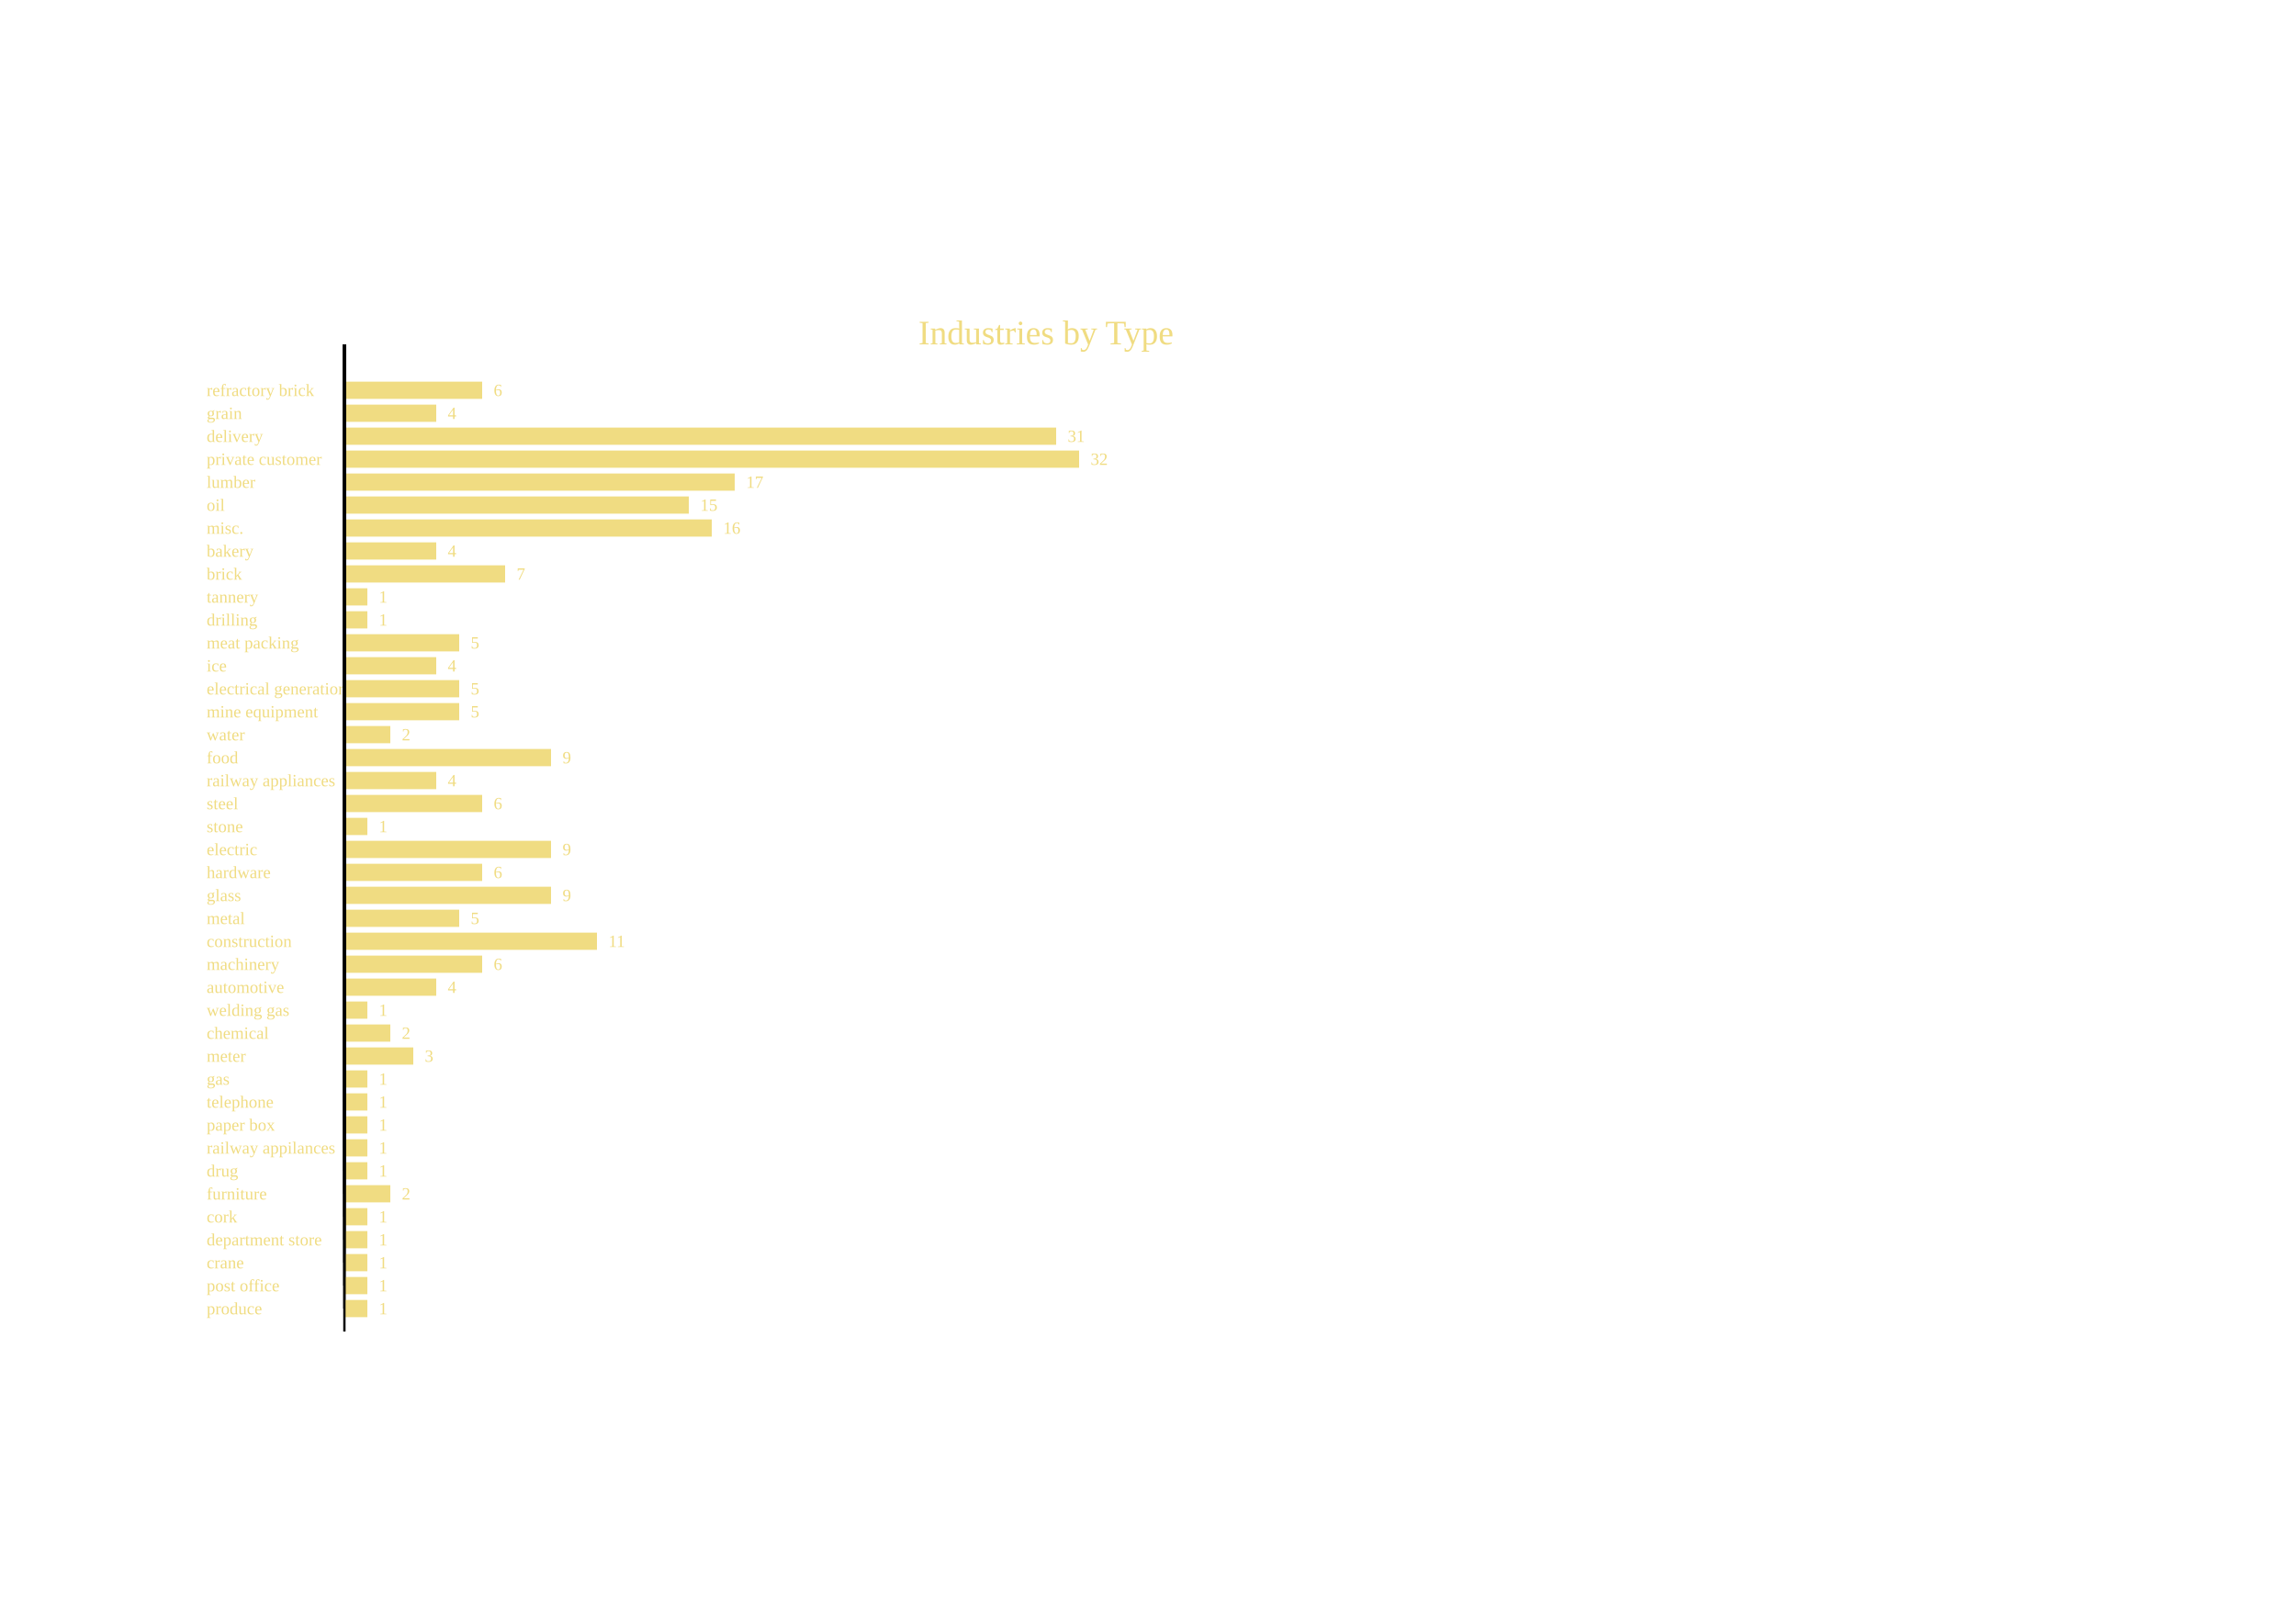
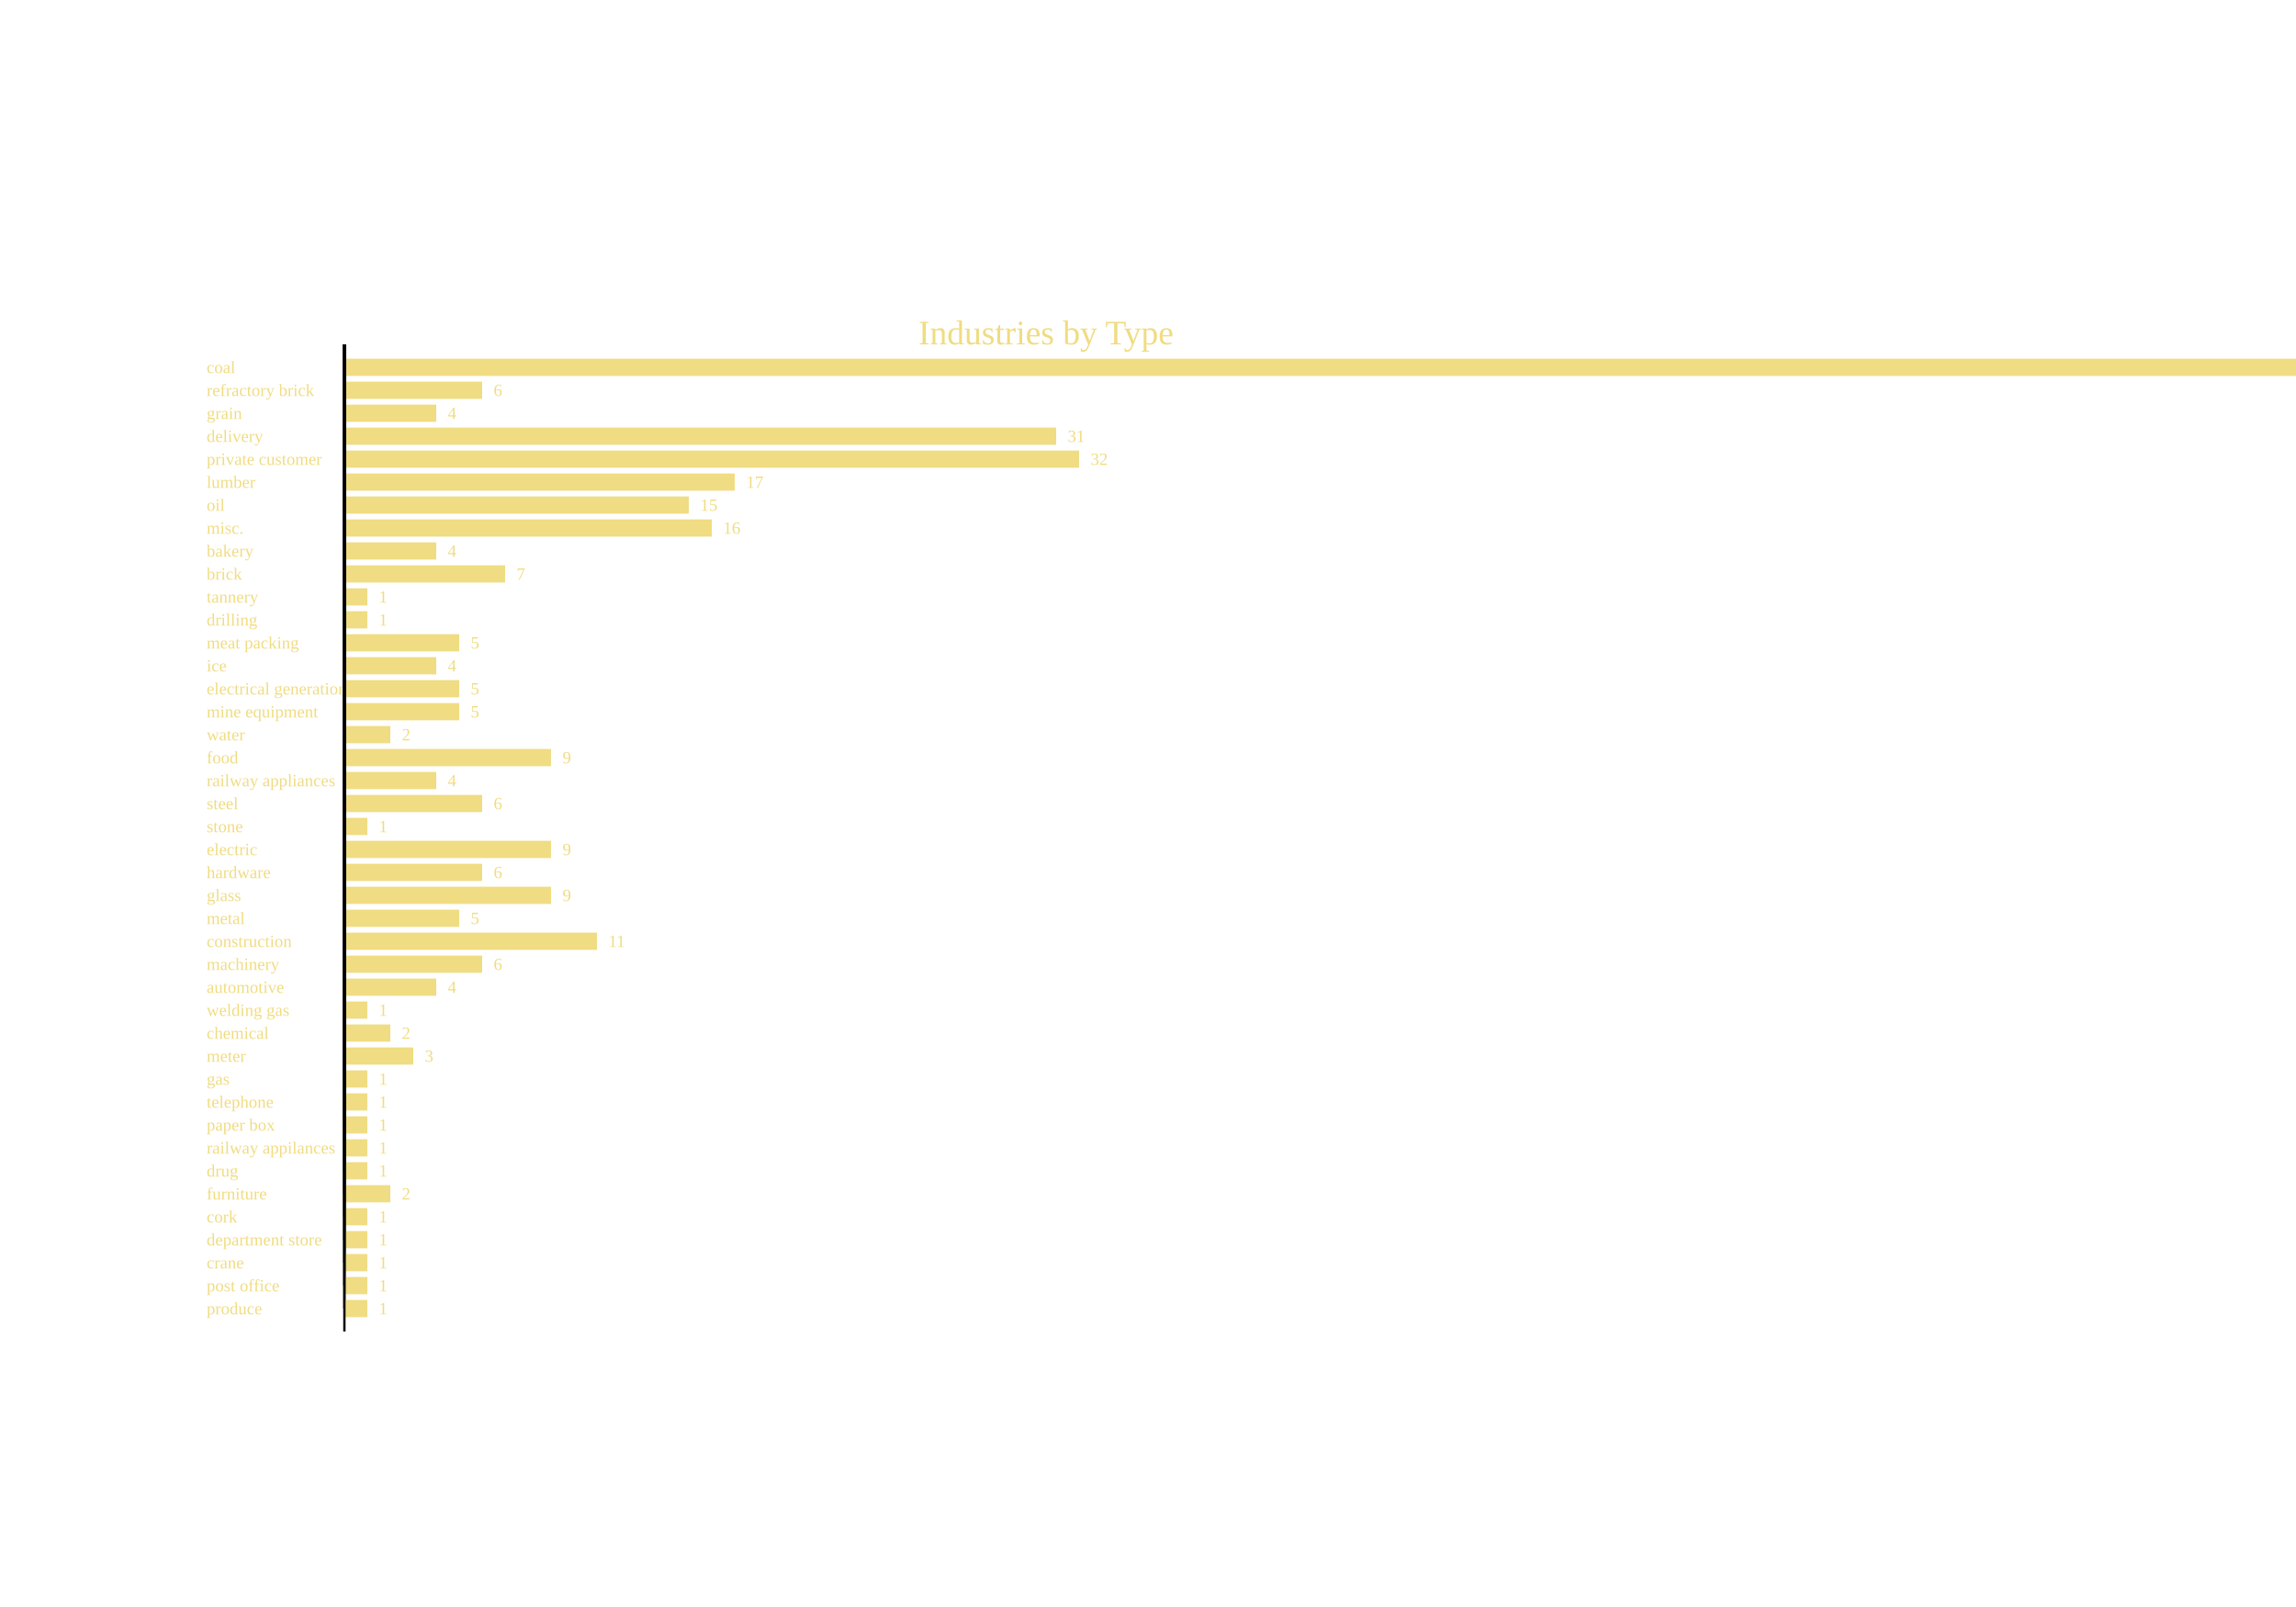
<svg xmlns="http://www.w3.org/2000/svg" viewBox="0 0 2000 1400">
  <g alignment-baseline="baseline" />
  <g transform="translate(300,300)">
    <g>
      <text x="500" y="0" font-size="30px" fill="#f0dc82">Industries by Type</text>
    </g>
    <g>
      <g>
+         <text x="-120" y="25" font-size="15px" fill="#f0dc82">coal</text>
+         <line x1="0" y1="20" x2="4100" y2="20" stroke="#f0dc82" stroke-width="15" />
+         <text x="4110" y="25" font-size="15px" fill="#f0dc82">205</text>
+         <line x1="0" y1="0" x2="0" y2="40" stroke="black" stroke-width="2" />
+       </g>
+       <g>
        <text x="-120" y="45" font-size="15px" fill="#f0dc82">refractory brick</text>
        <line x1="0" y1="40" x2="120" y2="40" stroke="#f0dc82" stroke-width="15" />
        <text x="130" y="45" font-size="15px" fill="#f0dc82">6</text>
        <line x1="0" y1="0" x2="0" y2="60" stroke="black" stroke-width="2" />
      </g>
      <g>
        <text x="-120" y="65" font-size="15px" fill="#f0dc82">grain</text>
        <line x1="0" y1="60" x2="80" y2="60" stroke="#f0dc82" stroke-width="15" />
        <text x="90" y="65" font-size="15px" fill="#f0dc82">4</text>
        <line x1="0" y1="0" x2="0" y2="80" stroke="black" stroke-width="2" />
      </g>
      <g>
        <text x="-120" y="85" font-size="15px" fill="#f0dc82">delivery</text>
        <line x1="0" y1="80" x2="620" y2="80" stroke="#f0dc82" stroke-width="15" />
        <text x="630" y="85" font-size="15px" fill="#f0dc82">31</text>
        <line x1="0" y1="0" x2="0" y2="100" stroke="black" stroke-width="2" />
      </g>
      <g>
        <text x="-120" y="105" font-size="15px" fill="#f0dc82">private customer</text>
        <line x1="0" y1="100" x2="640" y2="100" stroke="#f0dc82" stroke-width="15" />
        <text x="650" y="105" font-size="15px" fill="#f0dc82">32</text>
        <line x1="0" y1="0" x2="0" y2="120" stroke="black" stroke-width="2" />
      </g>
      <g>
        <text x="-120" y="125" font-size="15px" fill="#f0dc82">lumber</text>
        <line x1="0" y1="120" x2="340" y2="120" stroke="#f0dc82" stroke-width="15" />
        <text x="350" y="125" font-size="15px" fill="#f0dc82">17</text>
        <line x1="0" y1="0" x2="0" y2="140" stroke="black" stroke-width="2" />
      </g>
      <g>
        <text x="-120" y="145" font-size="15px" fill="#f0dc82">oil</text>
        <line x1="0" y1="140" x2="300" y2="140" stroke="#f0dc82" stroke-width="15" />
        <text x="310" y="145" font-size="15px" fill="#f0dc82">15</text>
        <line x1="0" y1="0" x2="0" y2="160" stroke="black" stroke-width="2" />
      </g>
      <g>
        <text x="-120" y="165" font-size="15px" fill="#f0dc82">misc.</text>
        <line x1="0" y1="160" x2="320" y2="160" stroke="#f0dc82" stroke-width="15" />
        <text x="330" y="165" font-size="15px" fill="#f0dc82">16</text>
        <line x1="0" y1="0" x2="0" y2="180" stroke="black" stroke-width="2" />
      </g>
      <g>
        <text x="-120" y="185" font-size="15px" fill="#f0dc82">bakery</text>
        <line x1="0" y1="180" x2="80" y2="180" stroke="#f0dc82" stroke-width="15" />
        <text x="90" y="185" font-size="15px" fill="#f0dc82">4</text>
        <line x1="0" y1="0" x2="0" y2="200" stroke="black" stroke-width="2" />
      </g>
      <g>
        <text x="-120" y="205" font-size="15px" fill="#f0dc82">brick</text>
        <line x1="0" y1="200" x2="140" y2="200" stroke="#f0dc82" stroke-width="15" />
        <text x="150" y="205" font-size="15px" fill="#f0dc82">7</text>
        <line x1="0" y1="0" x2="0" y2="220" stroke="black" stroke-width="2" />
      </g>
      <g>
        <text x="-120" y="225" font-size="15px" fill="#f0dc82">tannery</text>
        <line x1="0" y1="220" x2="20" y2="220" stroke="#f0dc82" stroke-width="15" />
        <text x="30" y="225" font-size="15px" fill="#f0dc82">1</text>
        <line x1="0" y1="0" x2="0" y2="240" stroke="black" stroke-width="2" />
      </g>
      <g>
        <text x="-120" y="245" font-size="15px" fill="#f0dc82">drilling</text>
        <line x1="0" y1="240" x2="20" y2="240" stroke="#f0dc82" stroke-width="15" />
        <text x="30" y="245" font-size="15px" fill="#f0dc82">1</text>
        <line x1="0" y1="0" x2="0" y2="260" stroke="black" stroke-width="2" />
      </g>
      <g>
        <text x="-120" y="265" font-size="15px" fill="#f0dc82">meat packing</text>
        <line x1="0" y1="260" x2="100" y2="260" stroke="#f0dc82" stroke-width="15" />
        <text x="110" y="265" font-size="15px" fill="#f0dc82">5</text>
        <line x1="0" y1="0" x2="0" y2="280" stroke="black" stroke-width="2" />
      </g>
      <g>
        <text x="-120" y="285" font-size="15px" fill="#f0dc82">ice</text>
        <line x1="0" y1="280" x2="80" y2="280" stroke="#f0dc82" stroke-width="15" />
        <text x="90" y="285" font-size="15px" fill="#f0dc82">4</text>
        <line x1="0" y1="0" x2="0" y2="300" stroke="black" stroke-width="2" />
      </g>
      <g>
        <text x="-120" y="305" font-size="15px" fill="#f0dc82">electrical generation</text>
        <line x1="0" y1="300" x2="100" y2="300" stroke="#f0dc82" stroke-width="15" />
        <text x="110" y="305" font-size="15px" fill="#f0dc82">5</text>
        <line x1="0" y1="0" x2="0" y2="320" stroke="black" stroke-width="2" />
      </g>
      <g>
        <text x="-120" y="325" font-size="15px" fill="#f0dc82">mine equipment</text>
        <line x1="0" y1="320" x2="100" y2="320" stroke="#f0dc82" stroke-width="15" />
        <text x="110" y="325" font-size="15px" fill="#f0dc82">5</text>
        <line x1="0" y1="0" x2="0" y2="340" stroke="black" stroke-width="2" />
      </g>
      <g>
        <text x="-120" y="345" font-size="15px" fill="#f0dc82">water</text>
        <line x1="0" y1="340" x2="40" y2="340" stroke="#f0dc82" stroke-width="15" />
        <text x="50" y="345" font-size="15px" fill="#f0dc82">2</text>
        <line x1="0" y1="0" x2="0" y2="360" stroke="black" stroke-width="2" />
      </g>
      <g>
        <text x="-120" y="365" font-size="15px" fill="#f0dc82">food</text>
        <line x1="0" y1="360" x2="180" y2="360" stroke="#f0dc82" stroke-width="15" />
        <text x="190" y="365" font-size="15px" fill="#f0dc82">9</text>
        <line x1="0" y1="0" x2="0" y2="380" stroke="black" stroke-width="2" />
      </g>
      <g>
        <text x="-120" y="385" font-size="15px" fill="#f0dc82">railway appliances</text>
        <line x1="0" y1="380" x2="80" y2="380" stroke="#f0dc82" stroke-width="15" />
        <text x="90" y="385" font-size="15px" fill="#f0dc82">4</text>
        <line x1="0" y1="0" x2="0" y2="400" stroke="black" stroke-width="2" />
      </g>
      <g>
        <text x="-120" y="405" font-size="15px" fill="#f0dc82">steel</text>
        <line x1="0" y1="400" x2="120" y2="400" stroke="#f0dc82" stroke-width="15" />
        <text x="130" y="405" font-size="15px" fill="#f0dc82">6</text>
        <line x1="0" y1="0" x2="0" y2="420" stroke="black" stroke-width="2" />
      </g>
      <g>
        <text x="-120" y="425" font-size="15px" fill="#f0dc82">stone</text>
        <line x1="0" y1="420" x2="20" y2="420" stroke="#f0dc82" stroke-width="15" />
        <text x="30" y="425" font-size="15px" fill="#f0dc82">1</text>
        <line x1="0" y1="0" x2="0" y2="440" stroke="black" stroke-width="2" />
      </g>
      <g>
        <text x="-120" y="445" font-size="15px" fill="#f0dc82">electric</text>
        <line x1="0" y1="440" x2="180" y2="440" stroke="#f0dc82" stroke-width="15" />
        <text x="190" y="445" font-size="15px" fill="#f0dc82">9</text>
        <line x1="0" y1="0" x2="0" y2="460" stroke="black" stroke-width="2" />
      </g>
      <g>
        <text x="-120" y="465" font-size="15px" fill="#f0dc82">hardware</text>
        <line x1="0" y1="460" x2="120" y2="460" stroke="#f0dc82" stroke-width="15" />
        <text x="130" y="465" font-size="15px" fill="#f0dc82">6</text>
        <line x1="0" y1="0" x2="0" y2="480" stroke="black" stroke-width="2" />
      </g>
      <g>
        <text x="-120" y="485" font-size="15px" fill="#f0dc82">glass</text>
        <line x1="0" y1="480" x2="180" y2="480" stroke="#f0dc82" stroke-width="15" />
        <text x="190" y="485" font-size="15px" fill="#f0dc82">9</text>
        <line x1="0" y1="0" x2="0" y2="500" stroke="black" stroke-width="2" />
      </g>
      <g>
        <text x="-120" y="505" font-size="15px" fill="#f0dc82">metal</text>
        <line x1="0" y1="500" x2="100" y2="500" stroke="#f0dc82" stroke-width="15" />
        <text x="110" y="505" font-size="15px" fill="#f0dc82">5</text>
        <line x1="0" y1="0" x2="0" y2="520" stroke="black" stroke-width="2" />
      </g>
      <g>
        <text x="-120" y="525" font-size="15px" fill="#f0dc82">construction</text>
        <line x1="0" y1="520" x2="220" y2="520" stroke="#f0dc82" stroke-width="15" />
        <text x="230" y="525" font-size="15px" fill="#f0dc82">11</text>
        <line x1="0" y1="0" x2="0" y2="540" stroke="black" stroke-width="2" />
      </g>
      <g>
        <text x="-120" y="545" font-size="15px" fill="#f0dc82">machinery</text>
        <line x1="0" y1="540" x2="120" y2="540" stroke="#f0dc82" stroke-width="15" />
        <text x="130" y="545" font-size="15px" fill="#f0dc82">6</text>
        <line x1="0" y1="0" x2="0" y2="560" stroke="black" stroke-width="2" />
      </g>
      <g>
        <text x="-120" y="565" font-size="15px" fill="#f0dc82">automotive</text>
        <line x1="0" y1="560" x2="80" y2="560" stroke="#f0dc82" stroke-width="15" />
        <text x="90" y="565" font-size="15px" fill="#f0dc82">4</text>
        <line x1="0" y1="0" x2="0" y2="580" stroke="black" stroke-width="2" />
      </g>
      <g>
        <text x="-120" y="585" font-size="15px" fill="#f0dc82">welding gas</text>
        <line x1="0" y1="580" x2="20" y2="580" stroke="#f0dc82" stroke-width="15" />
        <text x="30" y="585" font-size="15px" fill="#f0dc82">1</text>
        <line x1="0" y1="0" x2="0" y2="600" stroke="black" stroke-width="2" />
      </g>
      <g>
        <text x="-120" y="605" font-size="15px" fill="#f0dc82">chemical</text>
        <line x1="0" y1="600" x2="40" y2="600" stroke="#f0dc82" stroke-width="15" />
        <text x="50" y="605" font-size="15px" fill="#f0dc82">2</text>
        <line x1="0" y1="0" x2="0" y2="620" stroke="black" stroke-width="2" />
      </g>
      <g>
        <text x="-120" y="625" font-size="15px" fill="#f0dc82">meter</text>
        <line x1="0" y1="620" x2="60" y2="620" stroke="#f0dc82" stroke-width="15" />
        <text x="70" y="625" font-size="15px" fill="#f0dc82">3</text>
        <line x1="0" y1="0" x2="0" y2="640" stroke="black" stroke-width="2" />
      </g>
      <g>
        <text x="-120" y="645" font-size="15px" fill="#f0dc82">gas</text>
        <line x1="0" y1="640" x2="20" y2="640" stroke="#f0dc82" stroke-width="15" />
        <text x="30" y="645" font-size="15px" fill="#f0dc82">1</text>
        <line x1="0" y1="0" x2="0" y2="660" stroke="black" stroke-width="2" />
      </g>
      <g>
        <text x="-120" y="665" font-size="15px" fill="#f0dc82">telephone</text>
        <line x1="0" y1="660" x2="20" y2="660" stroke="#f0dc82" stroke-width="15" />
        <text x="30" y="665" font-size="15px" fill="#f0dc82">1</text>
        <line x1="0" y1="0" x2="0" y2="680" stroke="black" stroke-width="2" />
      </g>
      <g>
        <text x="-120" y="685" font-size="15px" fill="#f0dc82">paper box</text>
        <line x1="0" y1="680" x2="20" y2="680" stroke="#f0dc82" stroke-width="15" />
        <text x="30" y="685" font-size="15px" fill="#f0dc82">1</text>
        <line x1="0" y1="0" x2="0" y2="700" stroke="black" stroke-width="2" />
      </g>
      <g>
        <text x="-120" y="705" font-size="15px" fill="#f0dc82">railway appilances</text>
        <line x1="0" y1="700" x2="20" y2="700" stroke="#f0dc82" stroke-width="15" />
        <text x="30" y="705" font-size="15px" fill="#f0dc82">1</text>
        <line x1="0" y1="0" x2="0" y2="720" stroke="black" stroke-width="2" />
      </g>
      <g>
        <text x="-120" y="725" font-size="15px" fill="#f0dc82">drug</text>
        <line x1="0" y1="720" x2="20" y2="720" stroke="#f0dc82" stroke-width="15" />
        <text x="30" y="725" font-size="15px" fill="#f0dc82">1</text>
        <line x1="0" y1="0" x2="0" y2="740" stroke="black" stroke-width="2" />
      </g>
      <g>
        <text x="-120" y="745" font-size="15px" fill="#f0dc82">furniture</text>
        <line x1="0" y1="740" x2="40" y2="740" stroke="#f0dc82" stroke-width="15" />
        <text x="50" y="745" font-size="15px" fill="#f0dc82">2</text>
        <line x1="0" y1="0" x2="0" y2="760" stroke="black" stroke-width="2" />
      </g>
      <g>
        <text x="-120" y="765" font-size="15px" fill="#f0dc82">cork</text>
        <line x1="0" y1="760" x2="20" y2="760" stroke="#f0dc82" stroke-width="15" />
        <text x="30" y="765" font-size="15px" fill="#f0dc82">1</text>
        <line x1="0" y1="0" x2="0" y2="780" stroke="black" stroke-width="2" />
      </g>
      <g>
        <text x="-120" y="785" font-size="15px" fill="#f0dc82">department store</text>
        <line x1="0" y1="780" x2="20" y2="780" stroke="#f0dc82" stroke-width="15" />
        <text x="30" y="785" font-size="15px" fill="#f0dc82">1</text>
        <line x1="0" y1="0" x2="0" y2="800" stroke="black" stroke-width="2" />
      </g>
      <g>
        <text x="-120" y="805" font-size="15px" fill="#f0dc82">crane</text>
        <line x1="0" y1="800" x2="20" y2="800" stroke="#f0dc82" stroke-width="15" />
        <text x="30" y="805" font-size="15px" fill="#f0dc82">1</text>
        <line x1="0" y1="0" x2="0" y2="820" stroke="black" stroke-width="2" />
      </g>
      <g>
        <text x="-120" y="825" font-size="15px" fill="#f0dc82">post office</text>
        <line x1="0" y1="820" x2="20" y2="820" stroke="#f0dc82" stroke-width="15" />
        <text x="30" y="825" font-size="15px" fill="#f0dc82">1</text>
        <line x1="0" y1="0" x2="0" y2="840" stroke="black" stroke-width="2" />
      </g>
      <g>
        <text x="-120" y="845" font-size="15px" fill="#f0dc82">produce</text>
        <line x1="0" y1="840" x2="20" y2="840" stroke="#f0dc82" stroke-width="15" />
        <text x="30" y="845" font-size="15px" fill="#f0dc82">1</text>
        <line x1="0" y1="0" x2="0" y2="860" stroke="black" stroke-width="2" />
      </g>
    </g>
  </g>
</svg>
